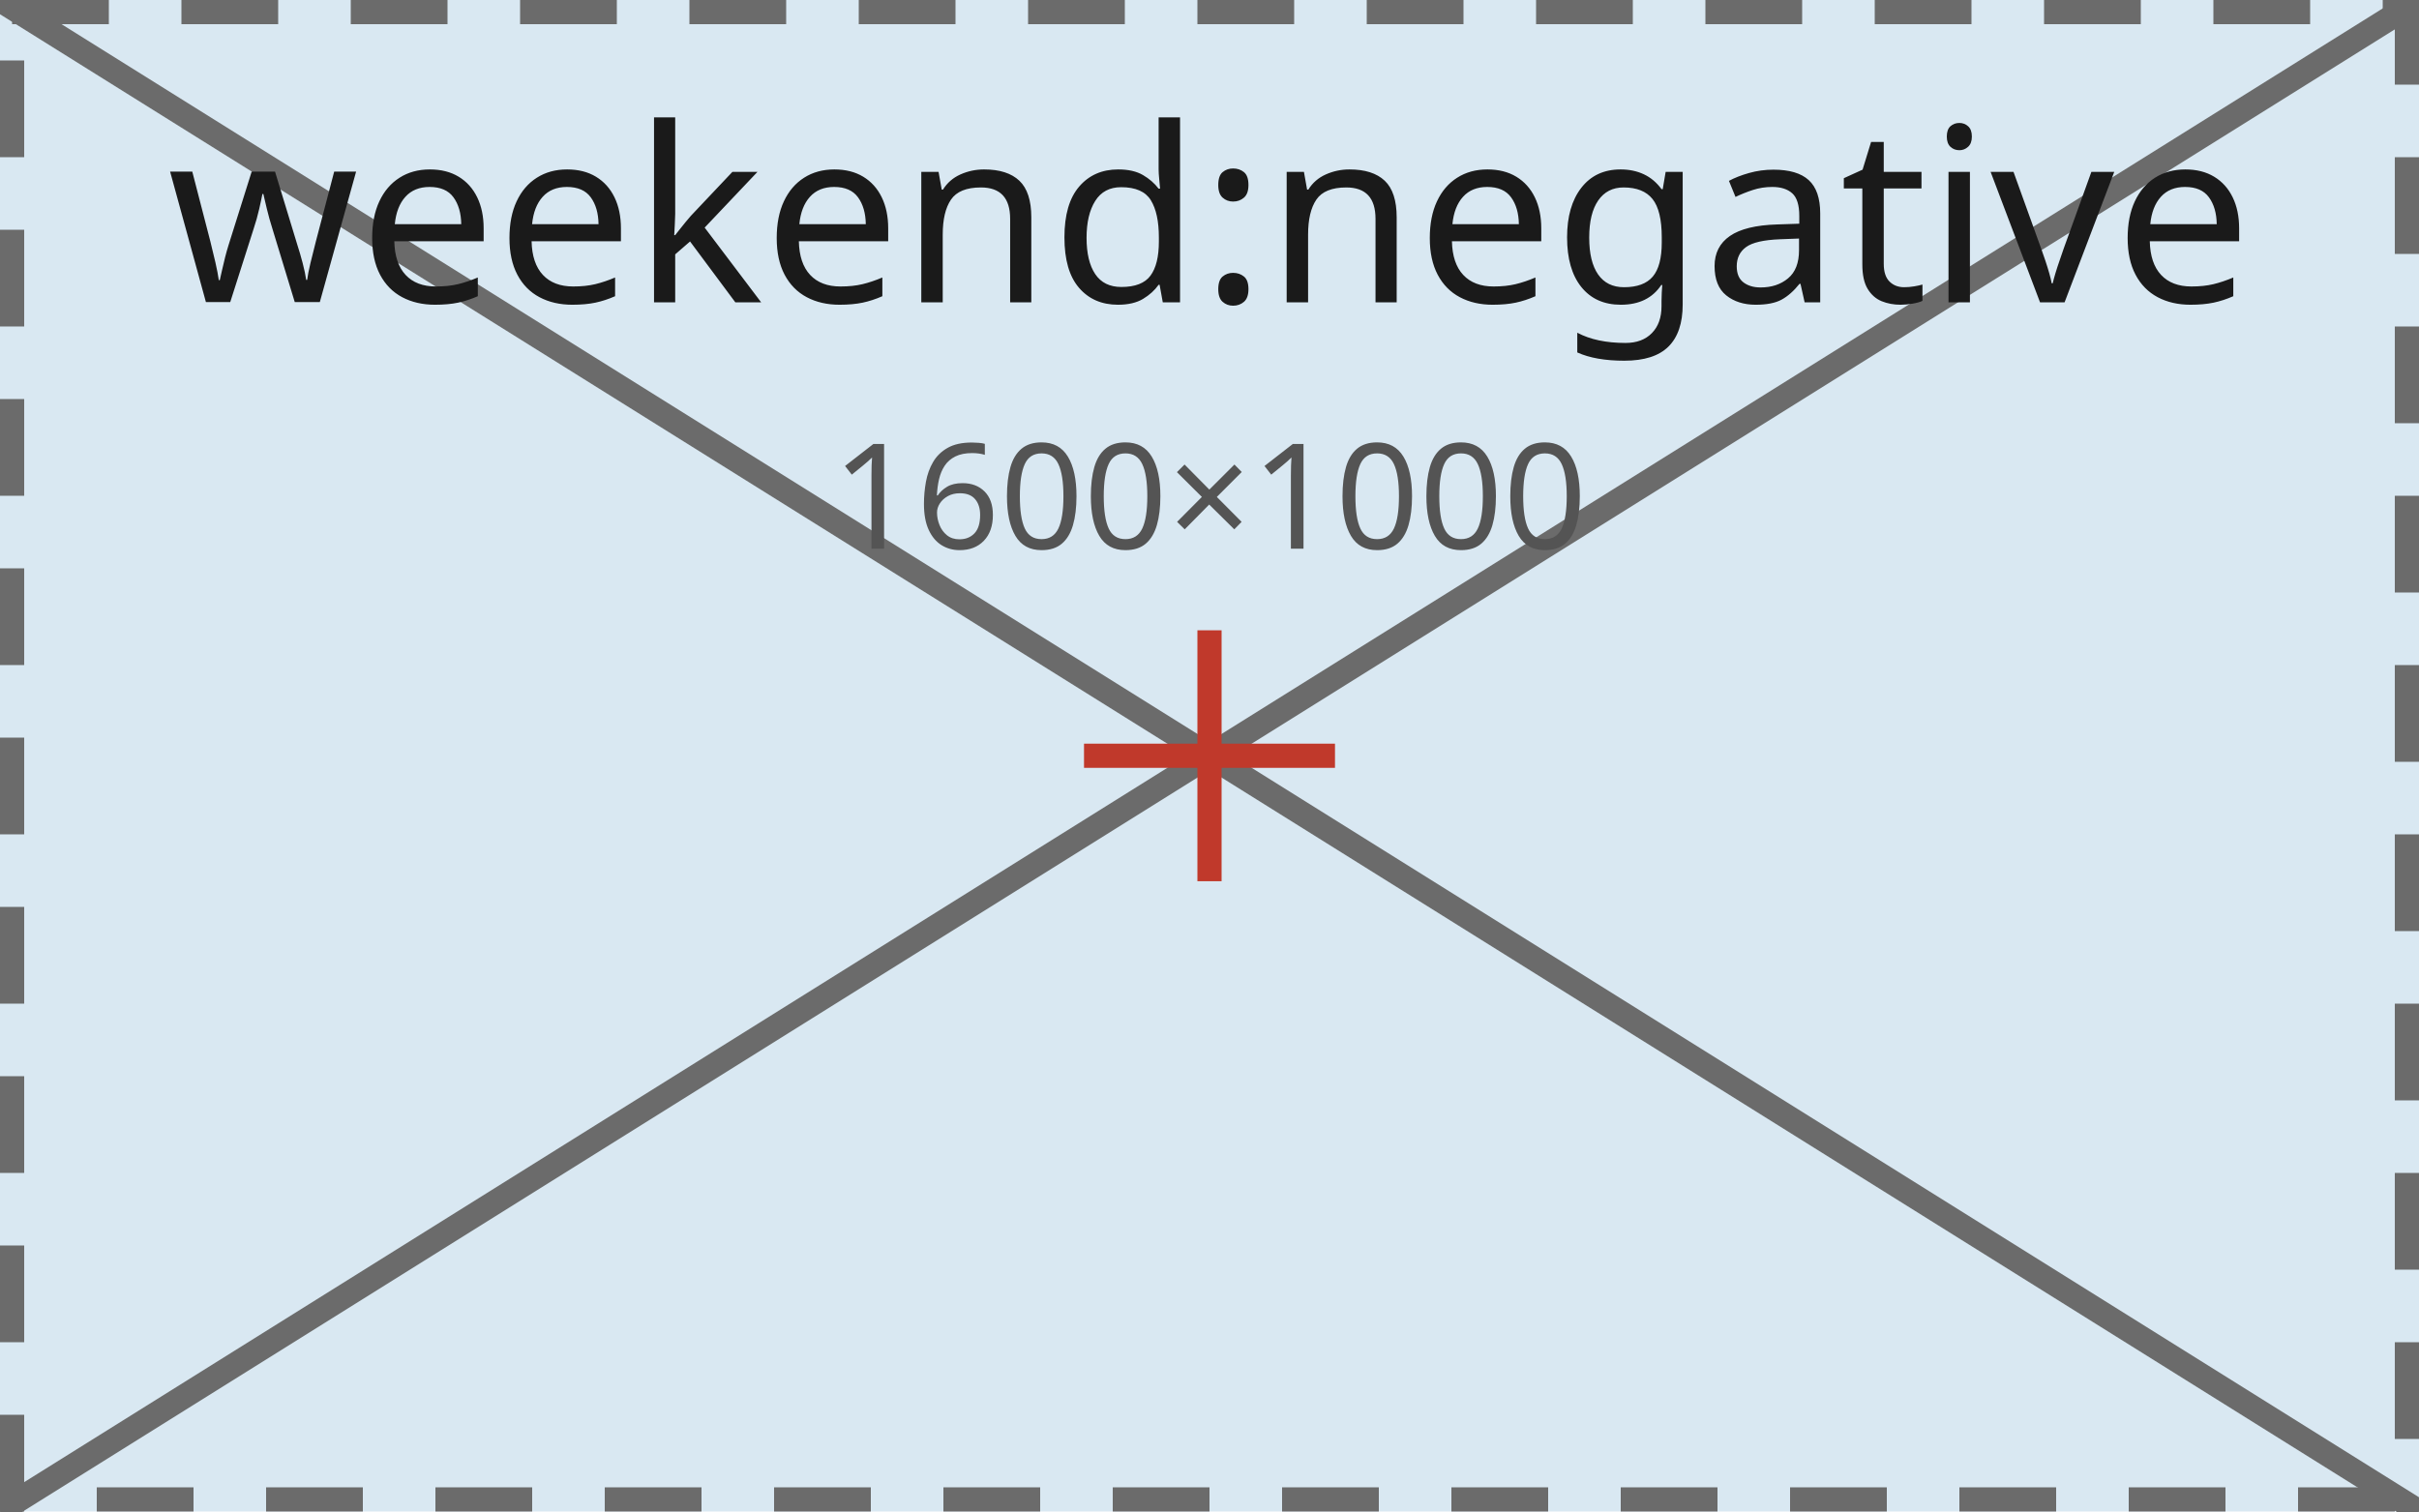
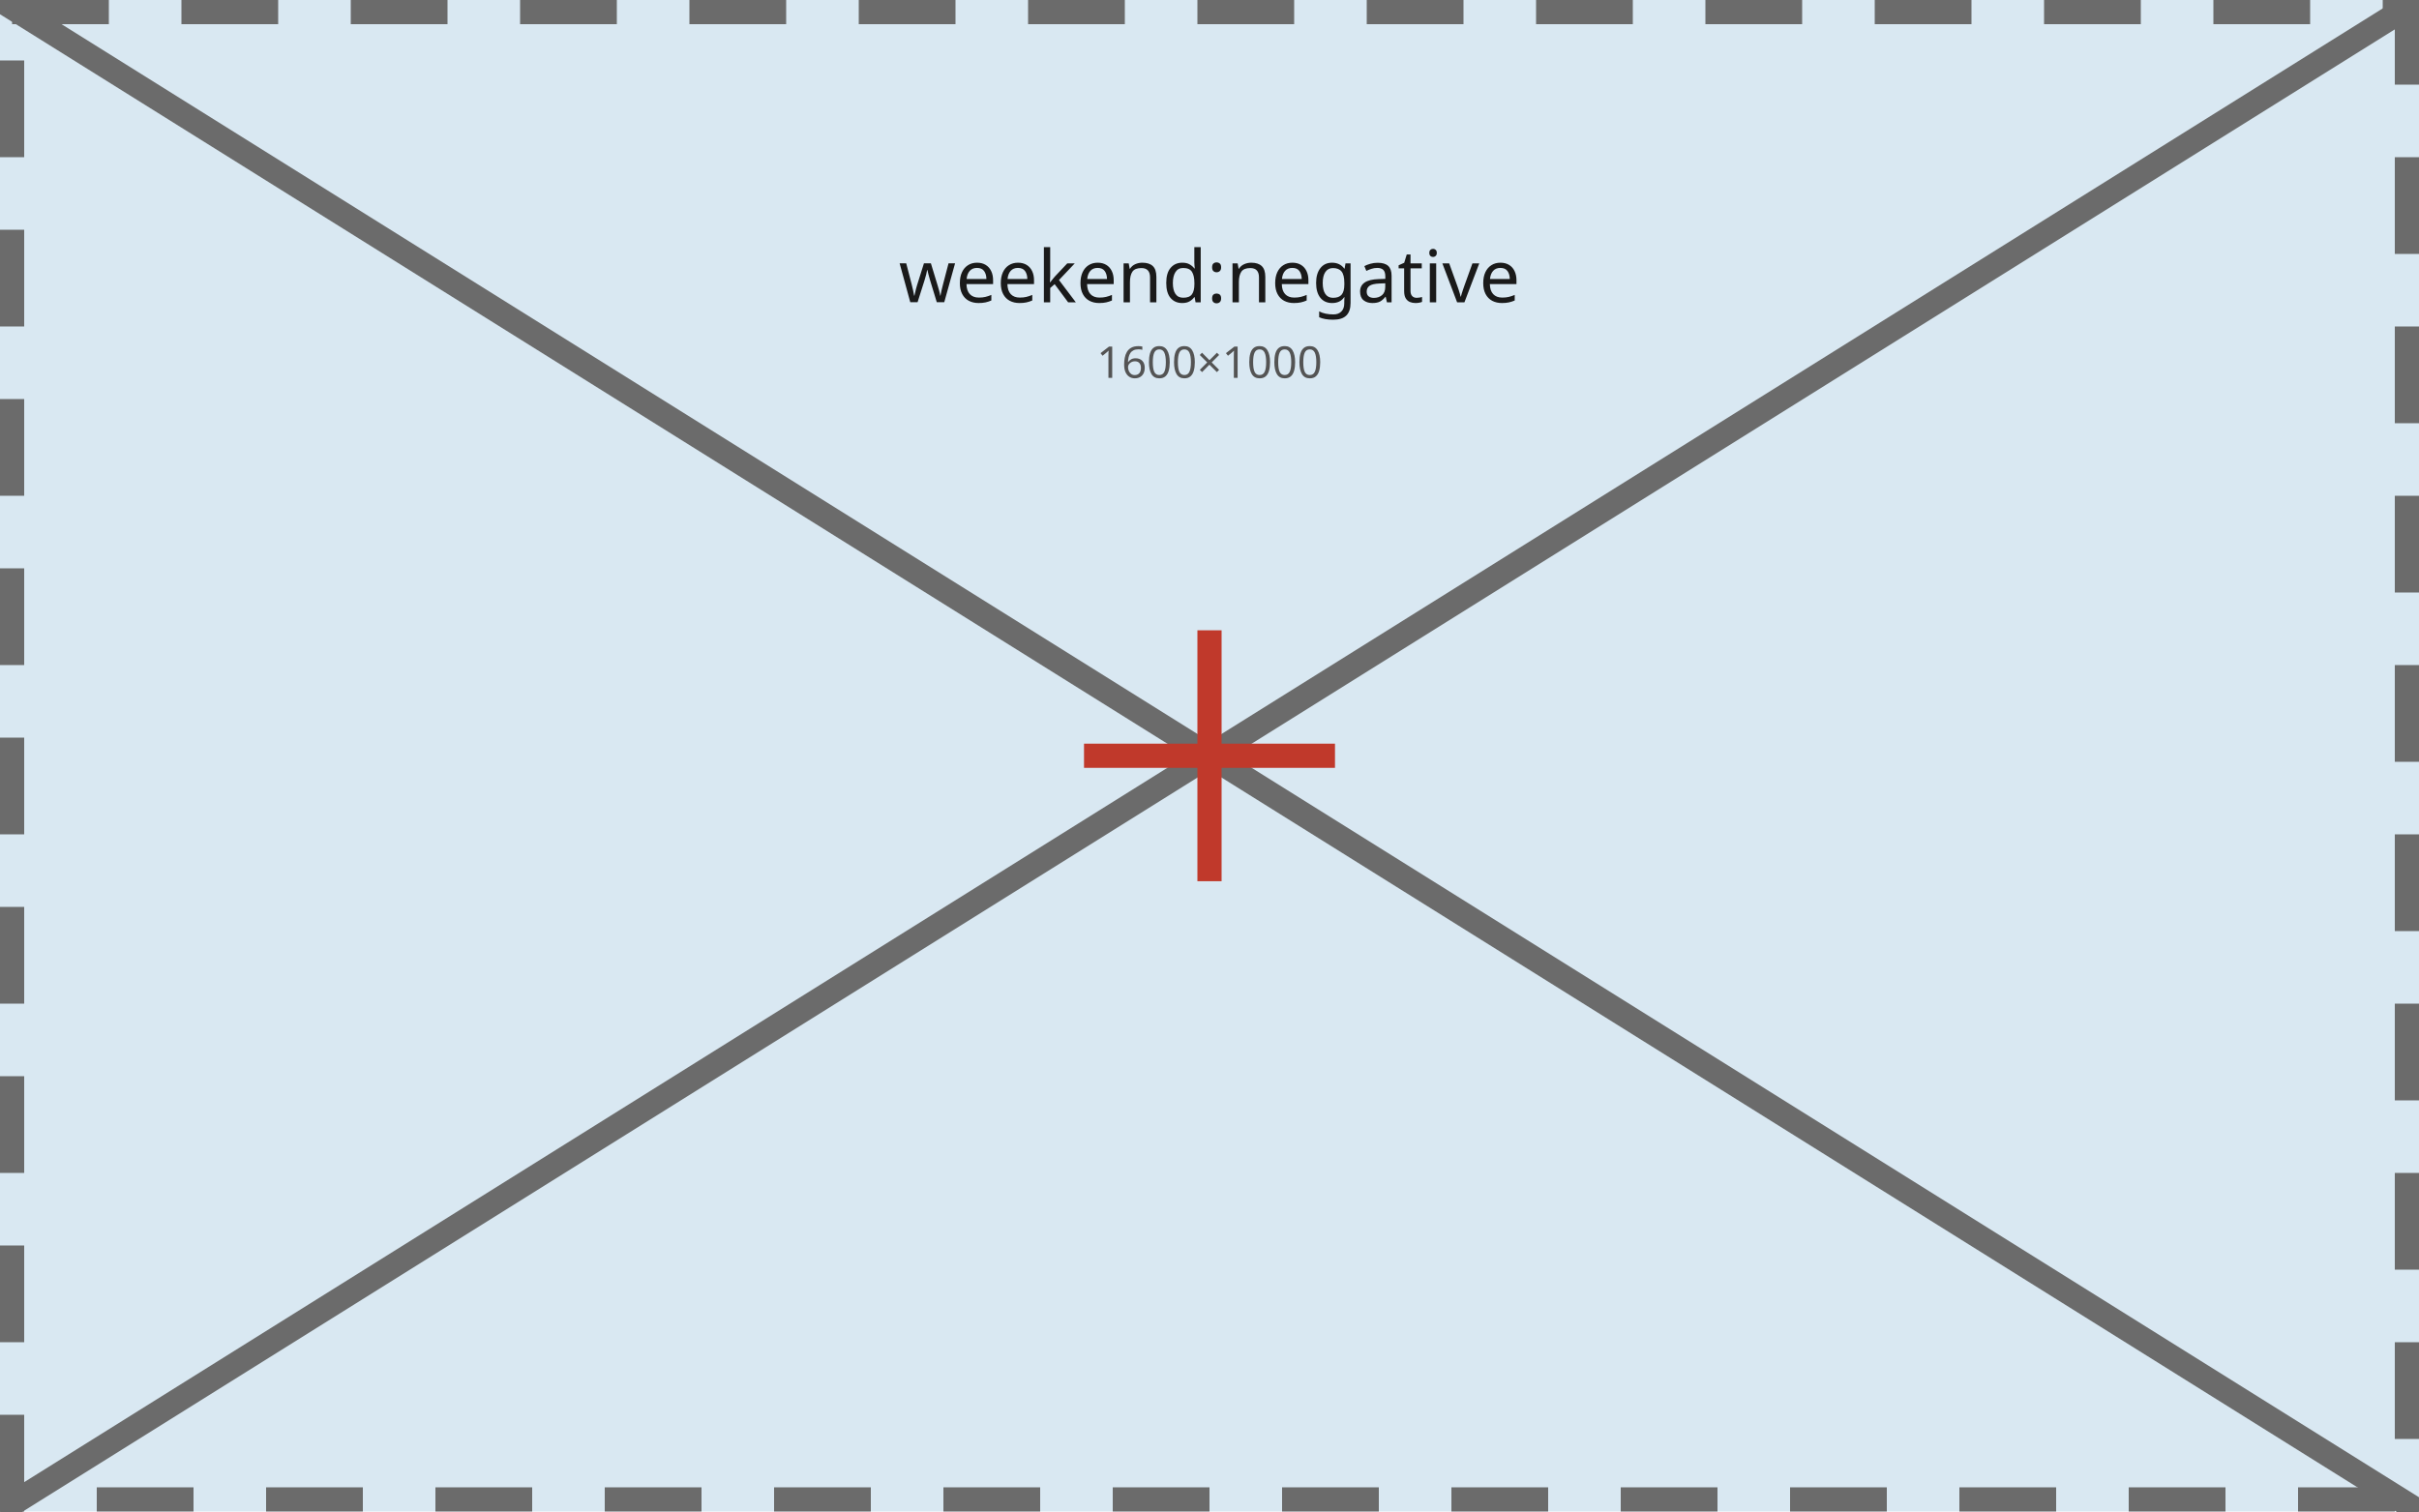
<svg xmlns="http://www.w3.org/2000/svg" viewBox="0 0 1600 1000" width="1600" height="1000">
  <rect x="0" y="0" width="1600" height="1000" fill="#d9e8f2" />
  <g fill="none" stroke="#6b6b6b" stroke-width="16">
    <rect x="8" y="8" width="1584" height="984" stroke-dasharray="64 48" />
    <line x1="0" y1="0" x2="1600" y2="1000" />
    <line x1="1600" y1="0" x2="0" y2="1000" />
  </g>
  <g stroke="#c0392b" stroke-width="16">
    <line x1="717" y1="500" x2="883" y2="500" />
    <line x1="800" y1="417" x2="800" y2="583" />
  </g>
-   <text x="800" y="200" text-anchor="middle" font-family="sans-serif" font-size="161" fill="#1a1a1a">weekend:negative</text>
-   <text x="800" y="363" text-anchor="middle" font-family="sans-serif" font-size="97" fill="#545454">1600×1000</text>
+   <text x="800" y="200" text-anchor="middle" font-family="sans-serif" font-size="48" fill="#1a1a1a">weekend:negative</text>
+   <text x="800" y="250" text-anchor="middle" font-family="sans-serif" font-size="29" fill="#545454">1600×1000</text>
</svg>
